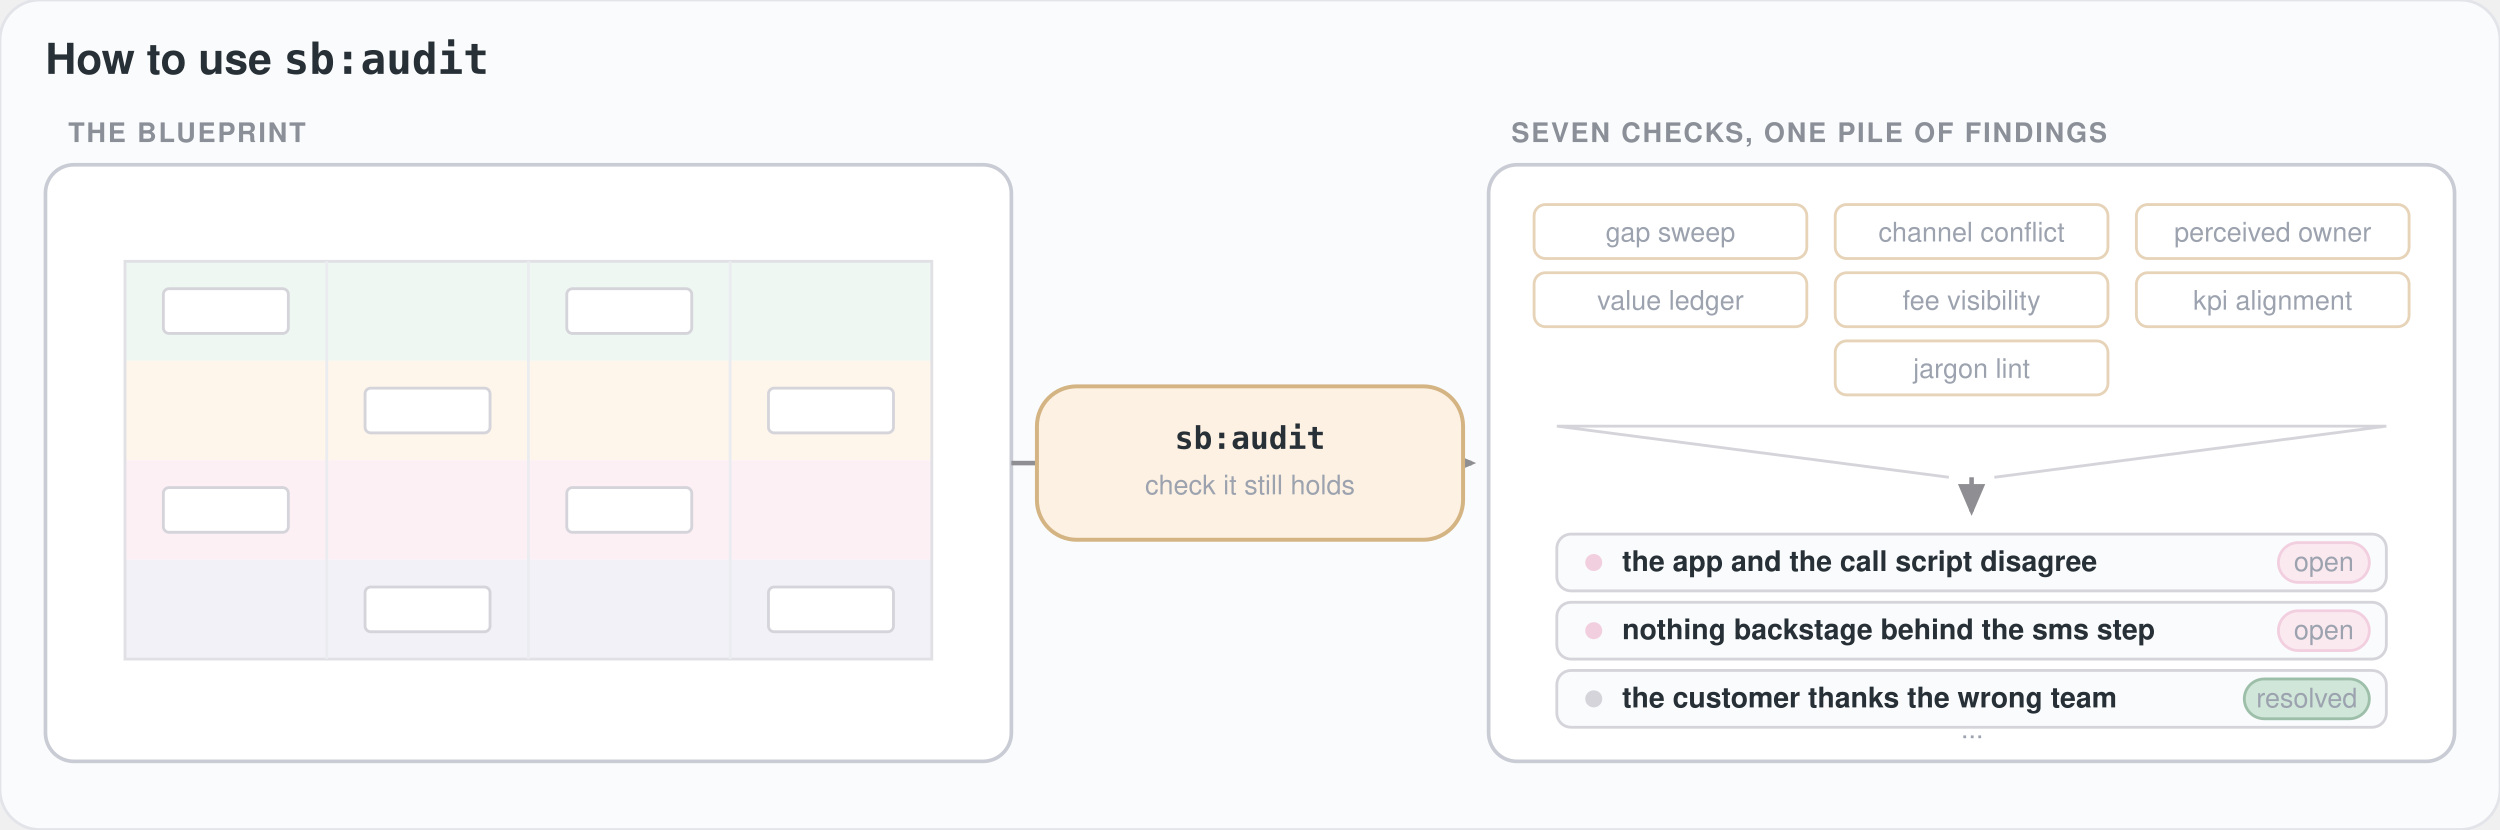
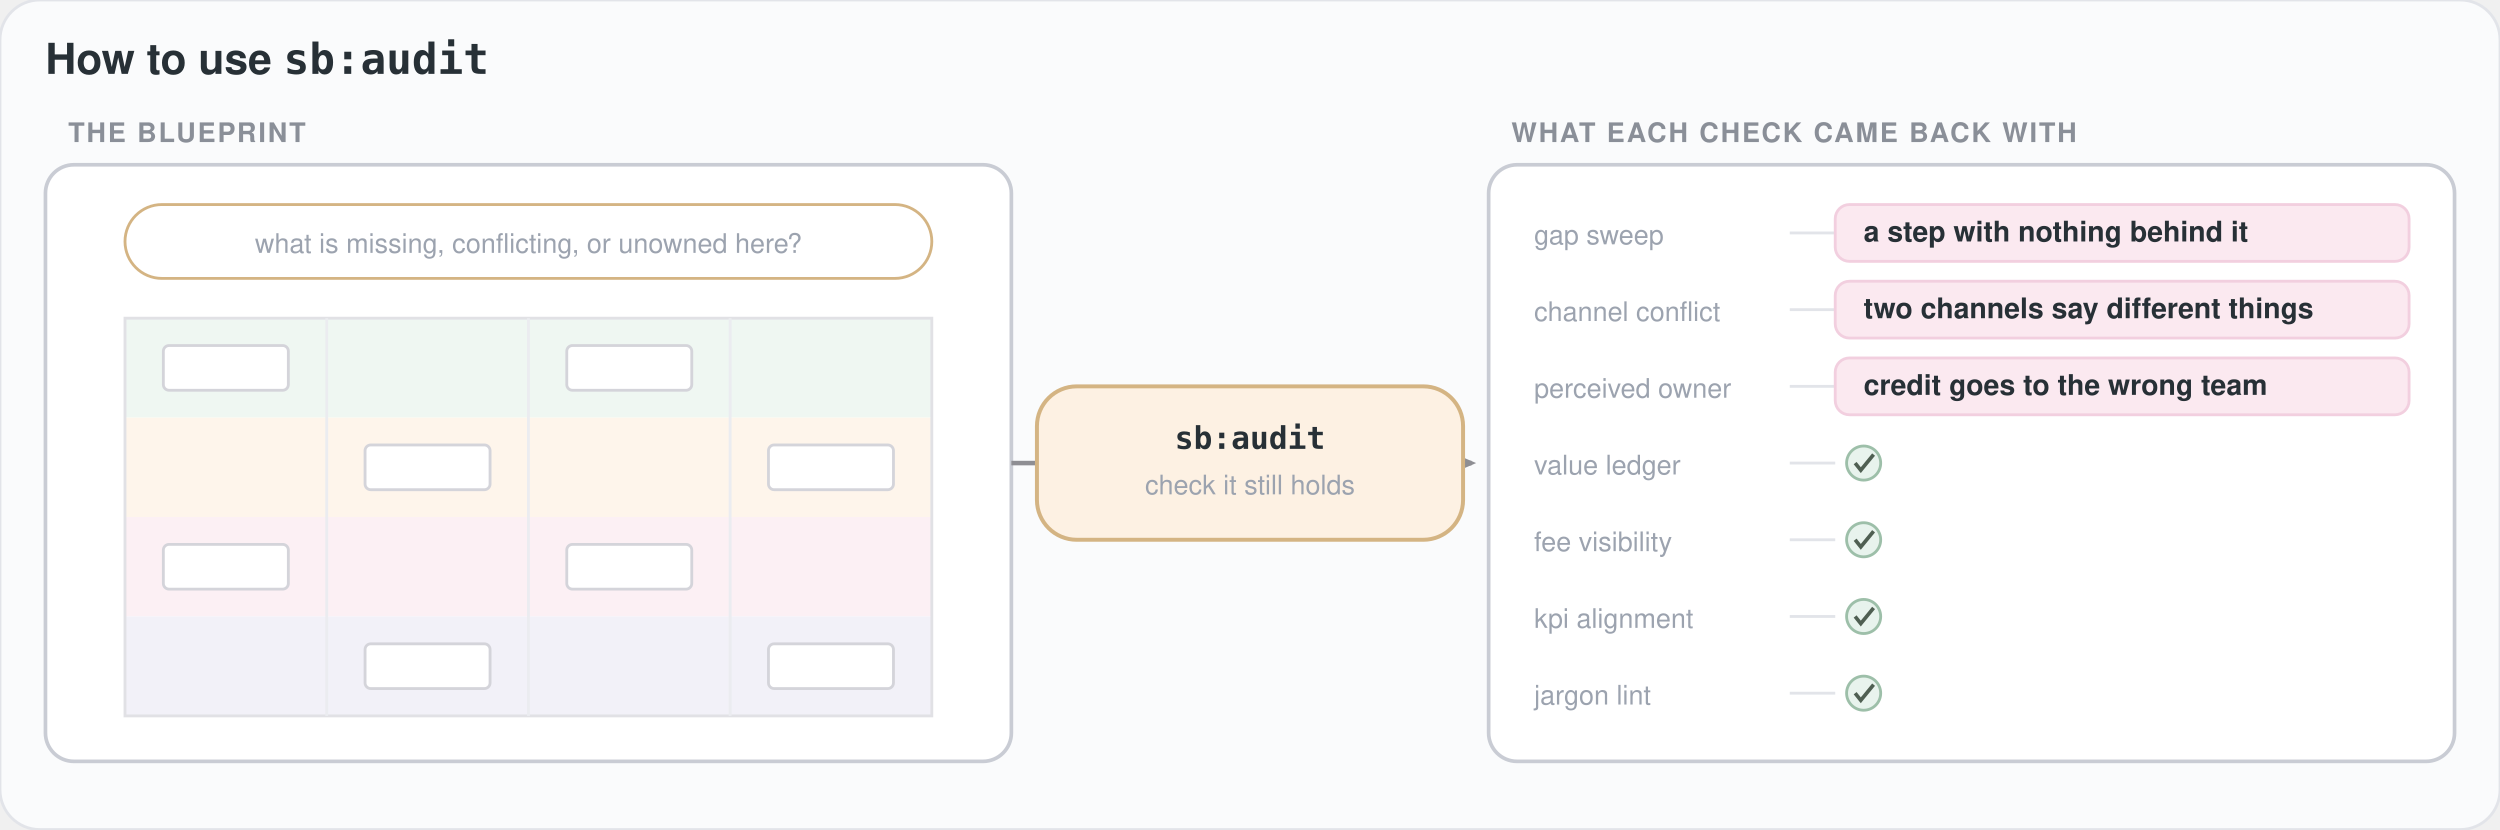
<svg xmlns="http://www.w3.org/2000/svg" viewBox="0 -40 880 292" font-family="-apple-system, 'Segoe UI', Helvetica, Arial, sans-serif">
  <style>
    .title { font-size: 11px; font-weight: 700; fill: #273036; }
    .chip { font-size: 10px; font-weight: 600; fill: #273036; }
    .sub { font-size: 9.5px; fill: #9ca3af; }
    .rail { font-size: 9.5px; font-weight: 700; letter-spacing: .07em; fill: #8a8f98; }
    .mono { font-family: ui-monospace, SFMono-Regular, Menlo, monospace; }
    .flow { stroke: #8e8e93; stroke-width: 1.6; fill: none; marker-end: url(#arraudit); }
    .spoke { stroke: #d4d4da; stroke-width: 1; fill: none; }
  </style>
  <defs>
    <marker id="arraudit" markerWidth="8" markerHeight="8" refX="6" refY="3" orient="auto">
      <path d="M0,0 L7,3 L0,6 Z" fill="#8e8e93" />
    </marker>
  </defs>
  <rect x="0" y="-40" width="880" height="292" rx="14" fill="#fafbfc" stroke="#e2e4e9" />
  <text x="16" y="-14" font-size="15" font-weight="700" fill="#273036">How to use <tspan class="mono">sb:audit</tspan>
  </text>
  <text x="24" y="10" class="rail">THE BLUEPRINT</text>
  <rect x="16" y="18" width="340" height="210" rx="10" fill="#ffffff" stroke="#c9ccd4" stroke-width="1.3" />
+   <rect x="44" y="32" width="284" height="26" rx="13" fill="#ffffff" stroke="#d4b483" />
+   <text x="186" y="49" class="sub" font-size="8.5" text-anchor="middle" fill="#6b7280">what is missing, conflicting, or unowned here?</text>
  <g opacity="0.7">
-     <rect x="44" y="52" width="284" height="35" fill="#e8f3ed" />
-     <rect x="44" y="87" width="284" height="35" fill="#fdf1e3" />
-     <rect x="44" y="122" width="284" height="35" fill="#fbe9f0" />
-     <rect x="44" y="157" width="284" height="35" fill="#ecebf5" />
-     <rect x="44" y="52" width="284" height="140" fill="none" stroke="#d4d4da" />
-     <line x1="115" y1="52" x2="115" y2="192" stroke="#e2e4e9" />
-     <line x1="186" y1="52" x2="186" y2="192" stroke="#e2e4e9" />
-     <line x1="257" y1="52" x2="257" y2="192" stroke="#e2e4e9" />
+     <rect x="44" y="72" width="284" height="35" fill="#e8f3ed" />
+     <rect x="44" y="107" width="284" height="35" fill="#fdf1e3" />
+     <rect x="44" y="142" width="284" height="35" fill="#fbe9f0" />
+     <rect x="44" y="177" width="284" height="35" fill="#ecebf5" />
+     <rect x="44" y="72" width="284" height="140" fill="none" stroke="#d4d4da" />
+     <line x1="115" y1="72" x2="115" y2="212" stroke="#e2e4e9" />
+     <line x1="186" y1="72" x2="186" y2="212" stroke="#e2e4e9" />
+     <line x1="257" y1="72" x2="257" y2="212" stroke="#e2e4e9" />
  </g>
-   <rect x="57.5" y="61.625" width="44" height="15.75" rx="2" fill="#ffffff" stroke="#d4d4da" />
-   <rect x="199.5" y="61.625" width="44" height="15.75" rx="2" fill="#ffffff" stroke="#d4d4da" />
-   <rect x="128.5" y="96.625" width="44" height="15.75" rx="2" fill="#ffffff" stroke="#d4d4da" />
-   <rect x="270.5" y="96.625" width="44" height="15.75" rx="2" fill="#ffffff" stroke="#d4d4da" />
-   <rect x="57.5" y="131.625" width="44" height="15.75" rx="2" fill="#ffffff" stroke="#d4d4da" />
-   <rect x="199.5" y="131.625" width="44" height="15.75" rx="2" fill="#ffffff" stroke="#d4d4da" />
-   <rect x="128.5" y="166.625" width="44" height="15.75" rx="2" fill="#ffffff" stroke="#d4d4da" />
-   <rect x="270.5" y="166.625" width="44" height="15.75" rx="2" fill="#ffffff" stroke="#d4d4da" />
+   <rect x="57.5" y="81.625" width="44" height="15.75" rx="2" fill="#ffffff" stroke="#d4d4da" />
+   <rect x="199.5" y="81.625" width="44" height="15.75" rx="2" fill="#ffffff" stroke="#d4d4da" />
+   <rect x="128.5" y="116.625" width="44" height="15.75" rx="2" fill="#ffffff" stroke="#d4d4da" />
+   <rect x="270.5" y="116.625" width="44" height="15.75" rx="2" fill="#ffffff" stroke="#d4d4da" />
+   <rect x="57.5" y="151.625" width="44" height="15.75" rx="2" fill="#ffffff" stroke="#d4d4da" />
+   <rect x="199.5" y="151.625" width="44" height="15.75" rx="2" fill="#ffffff" stroke="#d4d4da" />
+   <rect x="128.5" y="186.625" width="44" height="15.75" rx="2" fill="#ffffff" stroke="#d4d4da" />
+   <rect x="270.5" y="186.625" width="44" height="15.75" rx="2" fill="#ffffff" stroke="#d4d4da" />
  <path class="flow" d="M356,123 L518,123" />
  <rect x="365" y="96" width="150" height="54" rx="14" fill="#fdf1e3" stroke="#d4b483" stroke-width="1.4" />
  <text x="440" y="118" class="title mono" text-anchor="middle">sb:audit</text>
  <text x="440" y="134" class="sub" text-anchor="middle" fill="#6b7280">check it still holds</text>
-   <text x="532" y="10" class="rail">SEVEN CHECKS, ONE PILE OF FINDINGS</text>
+   <text x="532" y="10" class="rail">WHAT EACH CHECK CAME BACK WITH</text>
  <rect x="524" y="18" width="340" height="210" rx="10" fill="#ffffff" stroke="#c9ccd4" stroke-width="1.3" />
-   <rect x="540" y="32" width="96" height="19" rx="4" fill="#ffffff" stroke="#e6d3b8" />
-   <text x="588" y="45" class="sub" font-size="8" text-anchor="middle" fill="#6b7280">gap sweep</text>
-   <rect x="646" y="32" width="96" height="19" rx="4" fill="#ffffff" stroke="#e6d3b8" />
-   <text x="694" y="45" class="sub" font-size="8" text-anchor="middle" fill="#6b7280">channel conflict</text>
-   <rect x="752" y="32" width="96" height="19" rx="4" fill="#ffffff" stroke="#e6d3b8" />
-   <text x="800" y="45" class="sub" font-size="8" text-anchor="middle" fill="#6b7280">perceived owner</text>
-   <rect x="540" y="56" width="96" height="19" rx="4" fill="#ffffff" stroke="#e6d3b8" />
-   <text x="588" y="69" class="sub" font-size="8" text-anchor="middle" fill="#6b7280">value ledger</text>
-   <rect x="646" y="56" width="96" height="19" rx="4" fill="#ffffff" stroke="#e6d3b8" />
-   <text x="694" y="69" class="sub" font-size="8" text-anchor="middle" fill="#6b7280">fee visibility</text>
-   <rect x="752" y="56" width="96" height="19" rx="4" fill="#ffffff" stroke="#e6d3b8" />
-   <text x="800" y="69" class="sub" font-size="8" text-anchor="middle" fill="#6b7280">kpi alignment</text>
-   <rect x="646" y="80" width="96" height="19" rx="4" fill="#ffffff" stroke="#e6d3b8" />
-   <text x="694" y="93" class="sub" font-size="8" text-anchor="middle" fill="#6b7280">jargon lint</text>
-   <path class="spoke" d="M548,110 H840 M548,110 L686,128 M840,110 L702,128" />
-   <path class="flow" d="M694,128 V140" />
-   <rect x="548" y="148" width="292" height="20" rx="5" fill="#fafbfc" stroke="#d4d4da" />
-   <circle cx="561" cy="158" r="3" fill="#f2cfdf" />
-   <text x="571" y="161" class="chip" font-size="8.5">the app and the call script disagree</text>
-   <rect x="802" y="151" width="32" height="14" rx="7" fill="#fbe9f0" stroke="#f2cfdf" />
-   <text x="818" y="161" class="sub" font-size="8" text-anchor="middle" fill="#6b7280">open</text>
-   <rect x="548" y="172" width="292" height="20" rx="5" fill="#fafbfc" stroke="#d4d4da" />
-   <circle cx="561" cy="182" r="3" fill="#f2cfdf" />
-   <text x="571" y="185" class="chip" font-size="8.5">nothing backstage behind the sms step</text>
-   <rect x="802" y="175" width="32" height="14" rx="7" fill="#fbe9f0" stroke="#f2cfdf" />
-   <text x="818" y="185" class="sub" font-size="8" text-anchor="middle" fill="#6b7280">open</text>
-   <rect x="548" y="196" width="292" height="20" rx="5" fill="#fafbfc" stroke="#d4d4da" />
-   <circle cx="561" cy="206" r="3" fill="#d4d4da" />
-   <text x="571" y="209" class="chip" font-size="8.5">the customer thanks the wrong team</text>
-   <rect x="790" y="199" width="44" height="14" rx="7" fill="#cfe6d9" stroke="#9dbfa9" />
-   <text x="812" y="209" class="sub" font-size="8" text-anchor="middle" fill="#4f5f52">resolved</text>
-   <text x="694" y="222" class="sub" font-size="12" text-anchor="middle" fill="#c9ccd4">···</text>
+   <text x="540" y="46" class="sub" font-size="8.5" fill="#6b7280">gap sweep</text>
+   <line x1="630" y1="42" x2="646" y2="42" stroke="#e2e4e9" />
+   <rect x="646" y="32" width="202" height="20" rx="5" fill="#fbe9f0" stroke="#f2cfdf" />
+   <text x="656" y="45" class="chip" font-size="8">a step with nothing behind it</text>
+   <text x="540" y="73" class="sub" font-size="8.5" fill="#6b7280">channel conflict</text>
+   <line x1="630" y1="69" x2="646" y2="69" stroke="#e2e4e9" />
+   <rect x="646" y="59" width="202" height="20" rx="5" fill="#fbe9f0" stroke="#f2cfdf" />
+   <text x="656" y="72" class="chip" font-size="8">two channels say different things</text>
+   <text x="540" y="100" class="sub" font-size="8.5" fill="#6b7280">perceived owner</text>
+   <line x1="630" y1="96" x2="646" y2="96" stroke="#e2e4e9" />
+   <rect x="646" y="86" width="202" height="20" rx="5" fill="#fbe9f0" stroke="#f2cfdf" />
+   <text x="656" y="99" class="chip" font-size="8">credit goes to the wrong team</text>
+   <text x="540" y="127" class="sub" font-size="8.5" fill="#6b7280">value ledger</text>
+   <line x1="630" y1="123" x2="646" y2="123" stroke="#e2e4e9" />
+   <circle cx="656" cy="123" r="6" fill="#e8f3ed" stroke="#9dbfa9" />
+   <path d="M653,123 L655,125.5 L659.5,120" fill="none" stroke="#4f5f52" stroke-width="1.3" />
+   <text x="540" y="154" class="sub" font-size="8.5" fill="#6b7280">fee visibility</text>
+   <line x1="630" y1="150" x2="646" y2="150" stroke="#e2e4e9" />
+   <circle cx="656" cy="150" r="6" fill="#e8f3ed" stroke="#9dbfa9" />
+   <path d="M653,150 L655,152.5 L659.5,147" fill="none" stroke="#4f5f52" stroke-width="1.3" />
+   <text x="540" y="181" class="sub" font-size="8.5" fill="#6b7280">kpi alignment</text>
+   <line x1="630" y1="177" x2="646" y2="177" stroke="#e2e4e9" />
+   <circle cx="656" cy="177" r="6" fill="#e8f3ed" stroke="#9dbfa9" />
+   <path d="M653,177 L655,179.5 L659.5,174" fill="none" stroke="#4f5f52" stroke-width="1.3" />
+   <text x="540" y="208" class="sub" font-size="8.5" fill="#6b7280">jargon lint</text>
+   <line x1="630" y1="204" x2="646" y2="204" stroke="#e2e4e9" />
+   <circle cx="656" cy="204" r="6" fill="#e8f3ed" stroke="#9dbfa9" />
+   <path d="M653,204 L655,206.5 L659.5,201" fill="none" stroke="#4f5f52" stroke-width="1.3" />
</svg>
